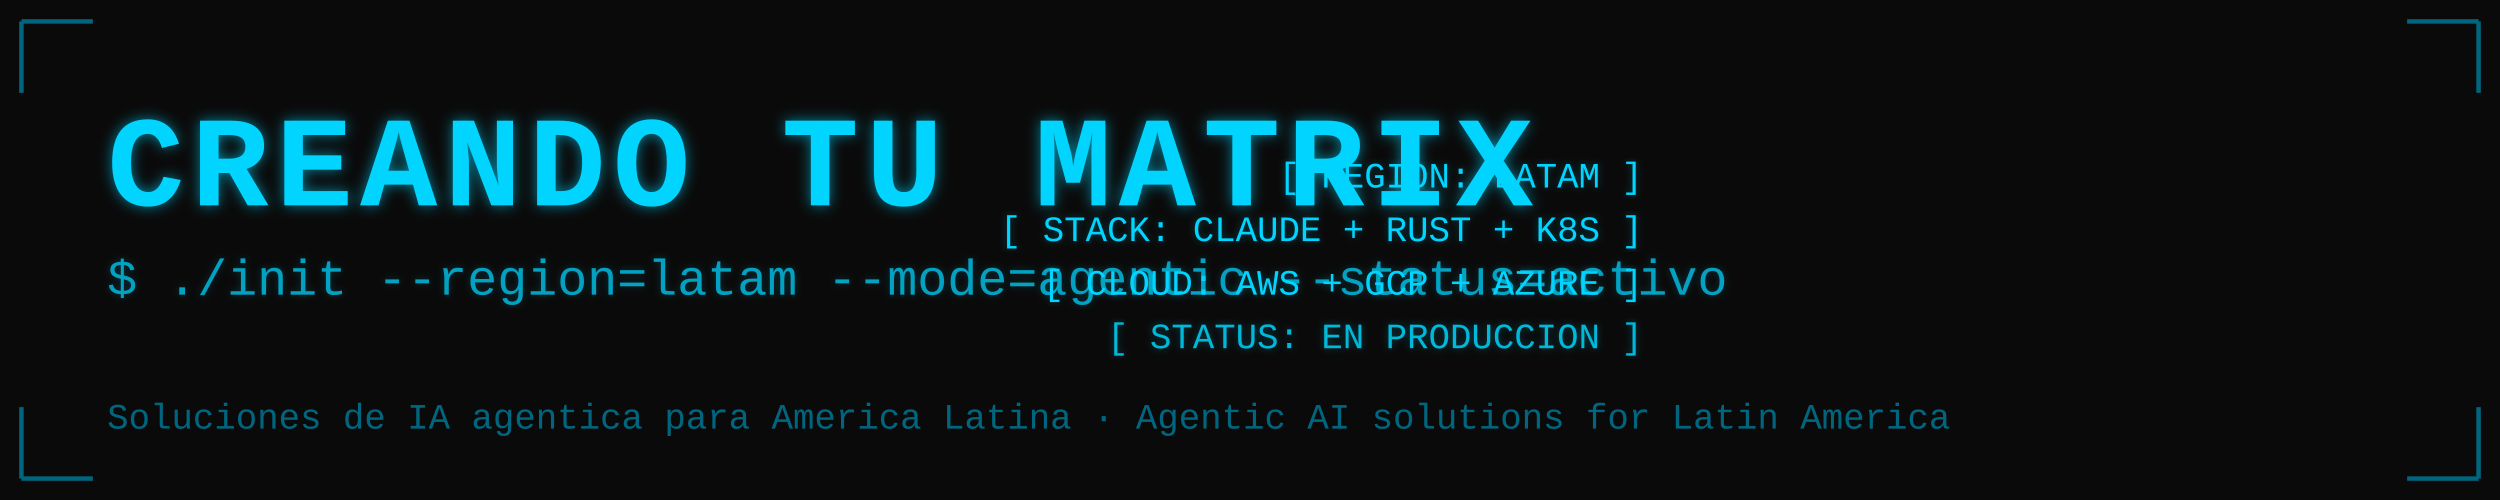
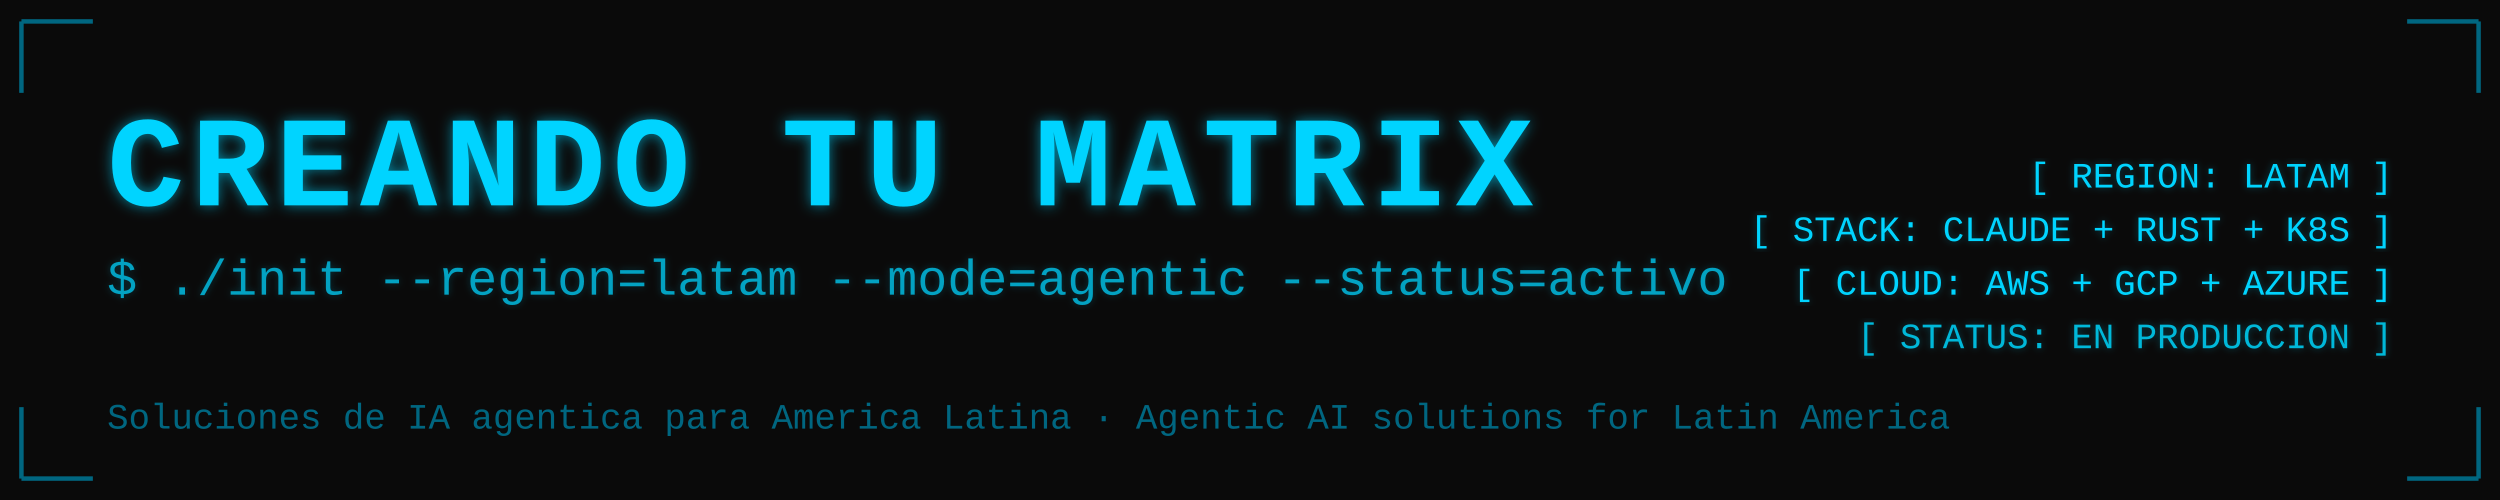
<svg xmlns="http://www.w3.org/2000/svg" viewBox="0 0 1400 280" width="1400" height="280">
  <defs>
    <filter id="glow" x="-20%" y="-20%" width="140%" height="140%">
      <feGaussianBlur in="SourceAlpha" stdDeviation="4" result="blur" />
      <feFlood flood-color="#00d4ff" flood-opacity="0.6" result="color" />
      <feComposite in="color" in2="blur" operator="in" result="glow" />
      <feMerge>
        <feMergeNode in="glow" />
        <feMergeNode in="SourceGraphic" />
      </feMerge>
    </filter>
    <filter id="glow-dim" x="-10%" y="-10%" width="120%" height="120%">
      <feGaussianBlur in="SourceAlpha" stdDeviation="2" result="blur" />
      <feFlood flood-color="#00d4ff" flood-opacity="0.3" result="color" />
      <feComposite in="color" in2="blur" operator="in" result="glow" />
      <feMerge>
        <feMergeNode in="glow" />
        <feMergeNode in="SourceGraphic" />
      </feMerge>
    </filter>
  </defs>
  <rect width="1400" height="280" fill="#0a0a0a" />
  <line x1="12" y1="12" x2="52" y2="12" stroke="#006680" stroke-width="2.5" />
  <line x1="12" y1="12" x2="12" y2="52" stroke="#006680" stroke-width="2.5" />
  <line x1="1388" y1="12" x2="1348" y2="12" stroke="#006680" stroke-width="2.5" />
  <line x1="1388" y1="12" x2="1388" y2="52" stroke="#006680" stroke-width="2.5" />
  <line x1="12" y1="268" x2="52" y2="268" stroke="#006680" stroke-width="2.5" />
  <line x1="12" y1="268" x2="12" y2="228" stroke="#006680" stroke-width="2.5" />
  <line x1="1388" y1="268" x2="1348" y2="268" stroke="#006680" stroke-width="2.5" />
  <line x1="1388" y1="268" x2="1388" y2="228" stroke="#006680" stroke-width="2.5" />
  <text x="60" y="115" font-family="'Courier New', Courier, monospace" font-size="72" font-weight="bold" fill="#00d4ff" filter="url(#glow)" letter-spacing="4">CREANDO TU MATRIX</text>
  <text x="60" y="165" font-family="'Courier New', Courier, monospace" font-size="28" fill="#00d4ff" filter="url(#glow-dim)" opacity="0.75">$ ./init --region=latam --mode=agentic --status=activo</text>
-   <text x="920" y="105" font-family="'Courier New', Courier, monospace" font-size="20" fill="#00d4ff" filter="url(#glow-dim)" text-anchor="end">[ REGION: LATAM ]</text>
-   <text x="920" y="135" font-family="'Courier New', Courier, monospace" font-size="20" fill="#00d4ff" filter="url(#glow-dim)" text-anchor="end">[ STACK: CLAUDE + RUST + K8S ]</text>
-   <text x="920" y="165" font-family="'Courier New', Courier, monospace" font-size="20" fill="#00d4ff" filter="url(#glow-dim)" text-anchor="end">[ CLOUD: AWS + GCP + AZURE ]</text>
-   <text x="920" y="195" font-family="'Courier New', Courier, monospace" font-size="20" fill="#00b8d9" filter="url(#glow-dim)" text-anchor="end">[ STATUS: EN PRODUCCION ]</text>
+   <text x="1340" y="105" font-family="'Courier New', Courier, monospace" font-size="20" fill="#00d4ff" filter="url(#glow-dim)" text-anchor="end">[ REGION: LATAM ]</text>
+   <text x="1340" y="135" font-family="'Courier New', Courier, monospace" font-size="20" fill="#00d4ff" filter="url(#glow-dim)" text-anchor="end">[ STACK: CLAUDE + RUST + K8S ]</text>
+   <text x="1340" y="165" font-family="'Courier New', Courier, monospace" font-size="20" fill="#00d4ff" filter="url(#glow-dim)" text-anchor="end">[ CLOUD: AWS + GCP + AZURE ]</text>
+   <text x="1340" y="195" font-family="'Courier New', Courier, monospace" font-size="20" fill="#00b8d9" filter="url(#glow-dim)" text-anchor="end">[ STATUS: EN PRODUCCION ]</text>
  <text x="60" y="240" font-family="'Courier New', Courier, monospace" font-size="20" fill="#006680">Soluciones de IA agentica para America Latina · Agentic AI solutions for Latin America</text>
</svg>
